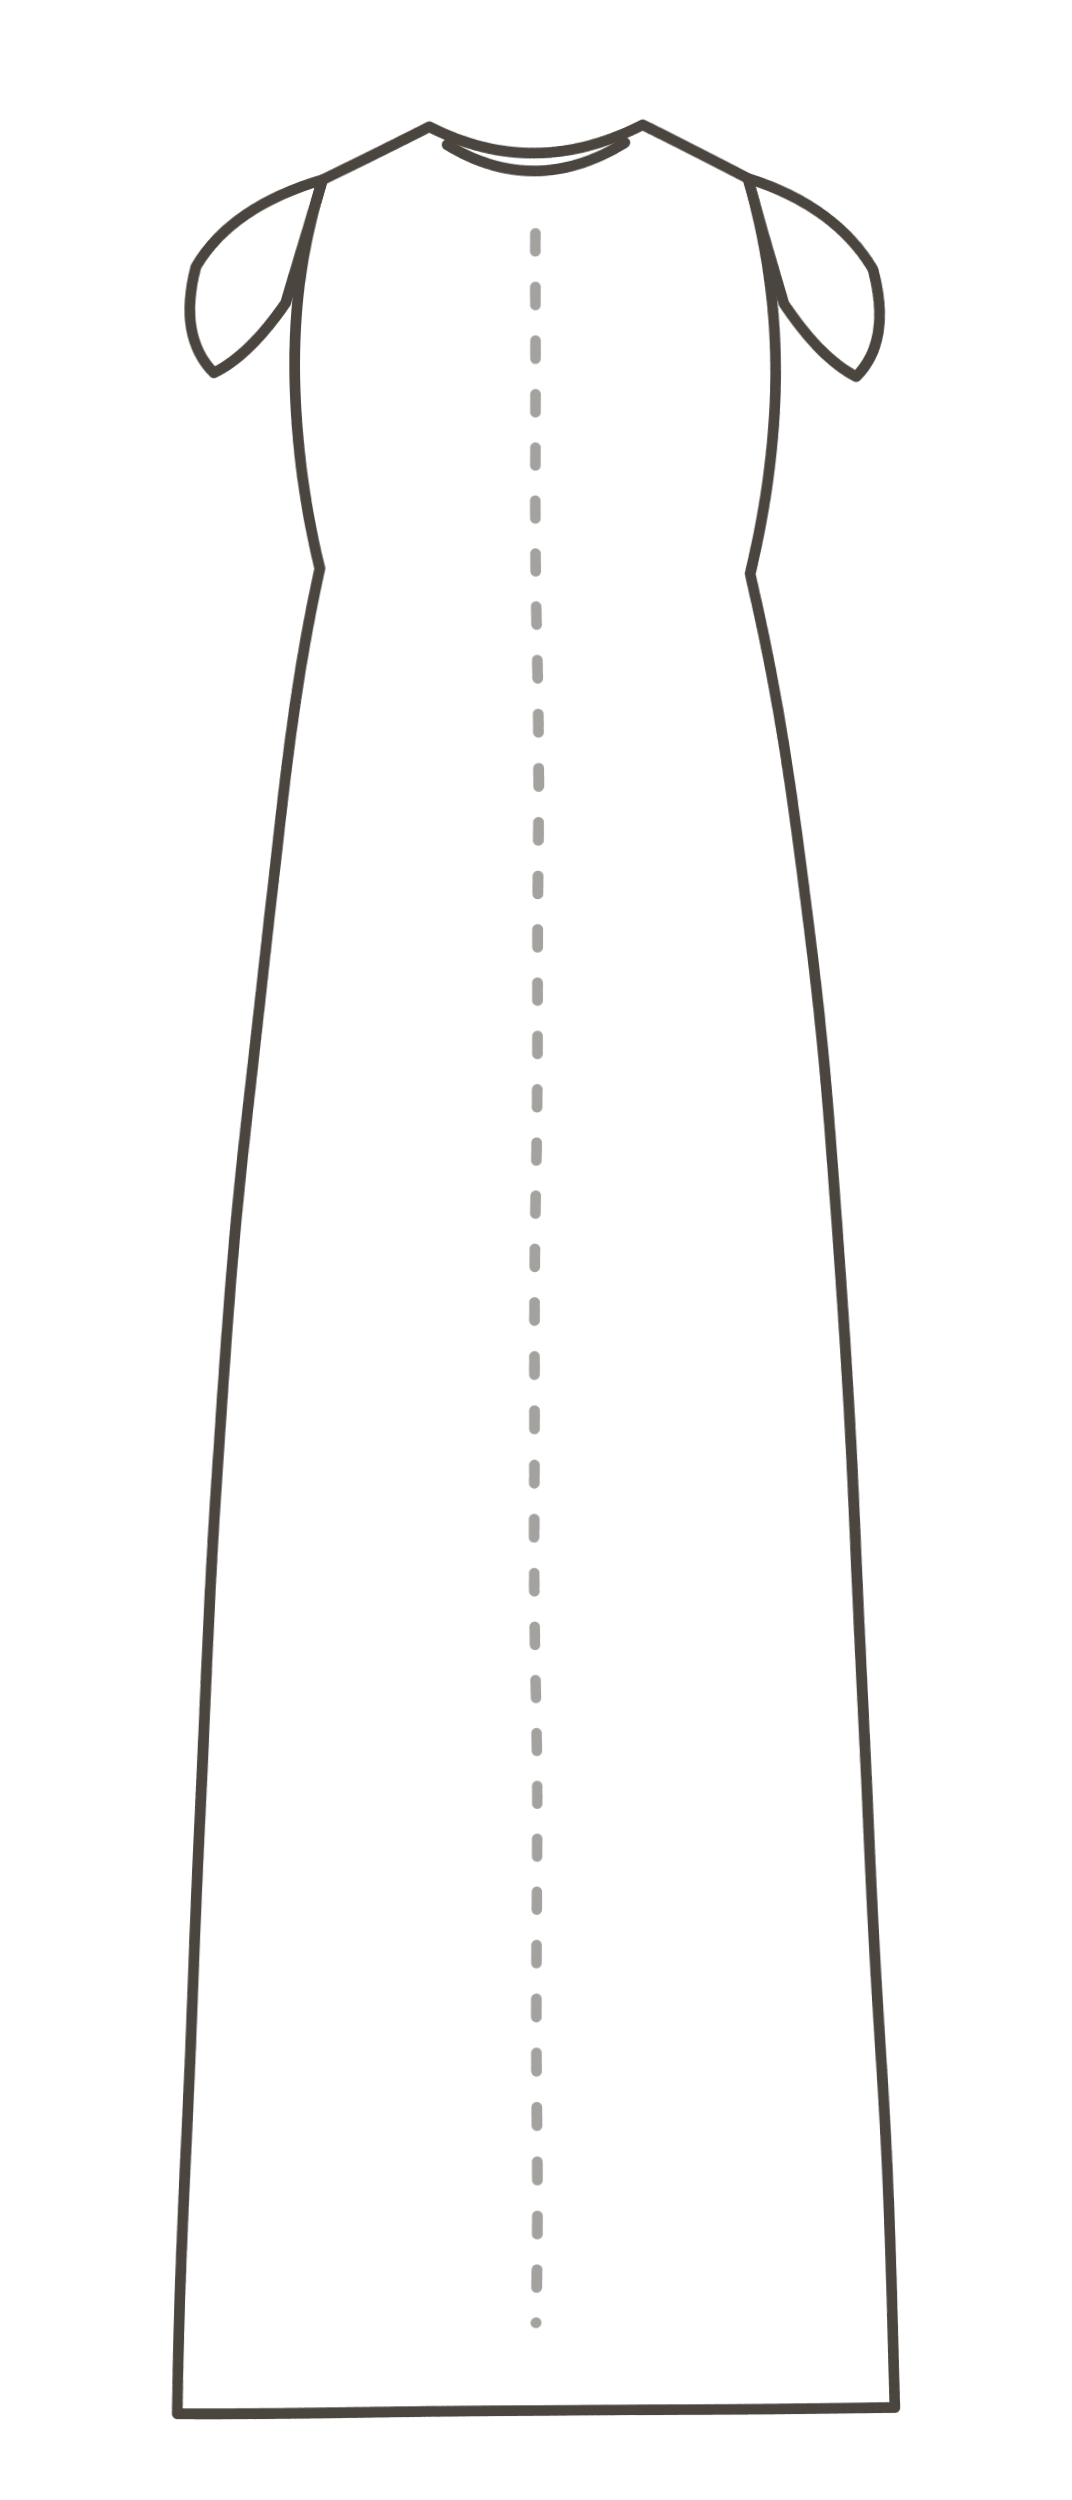
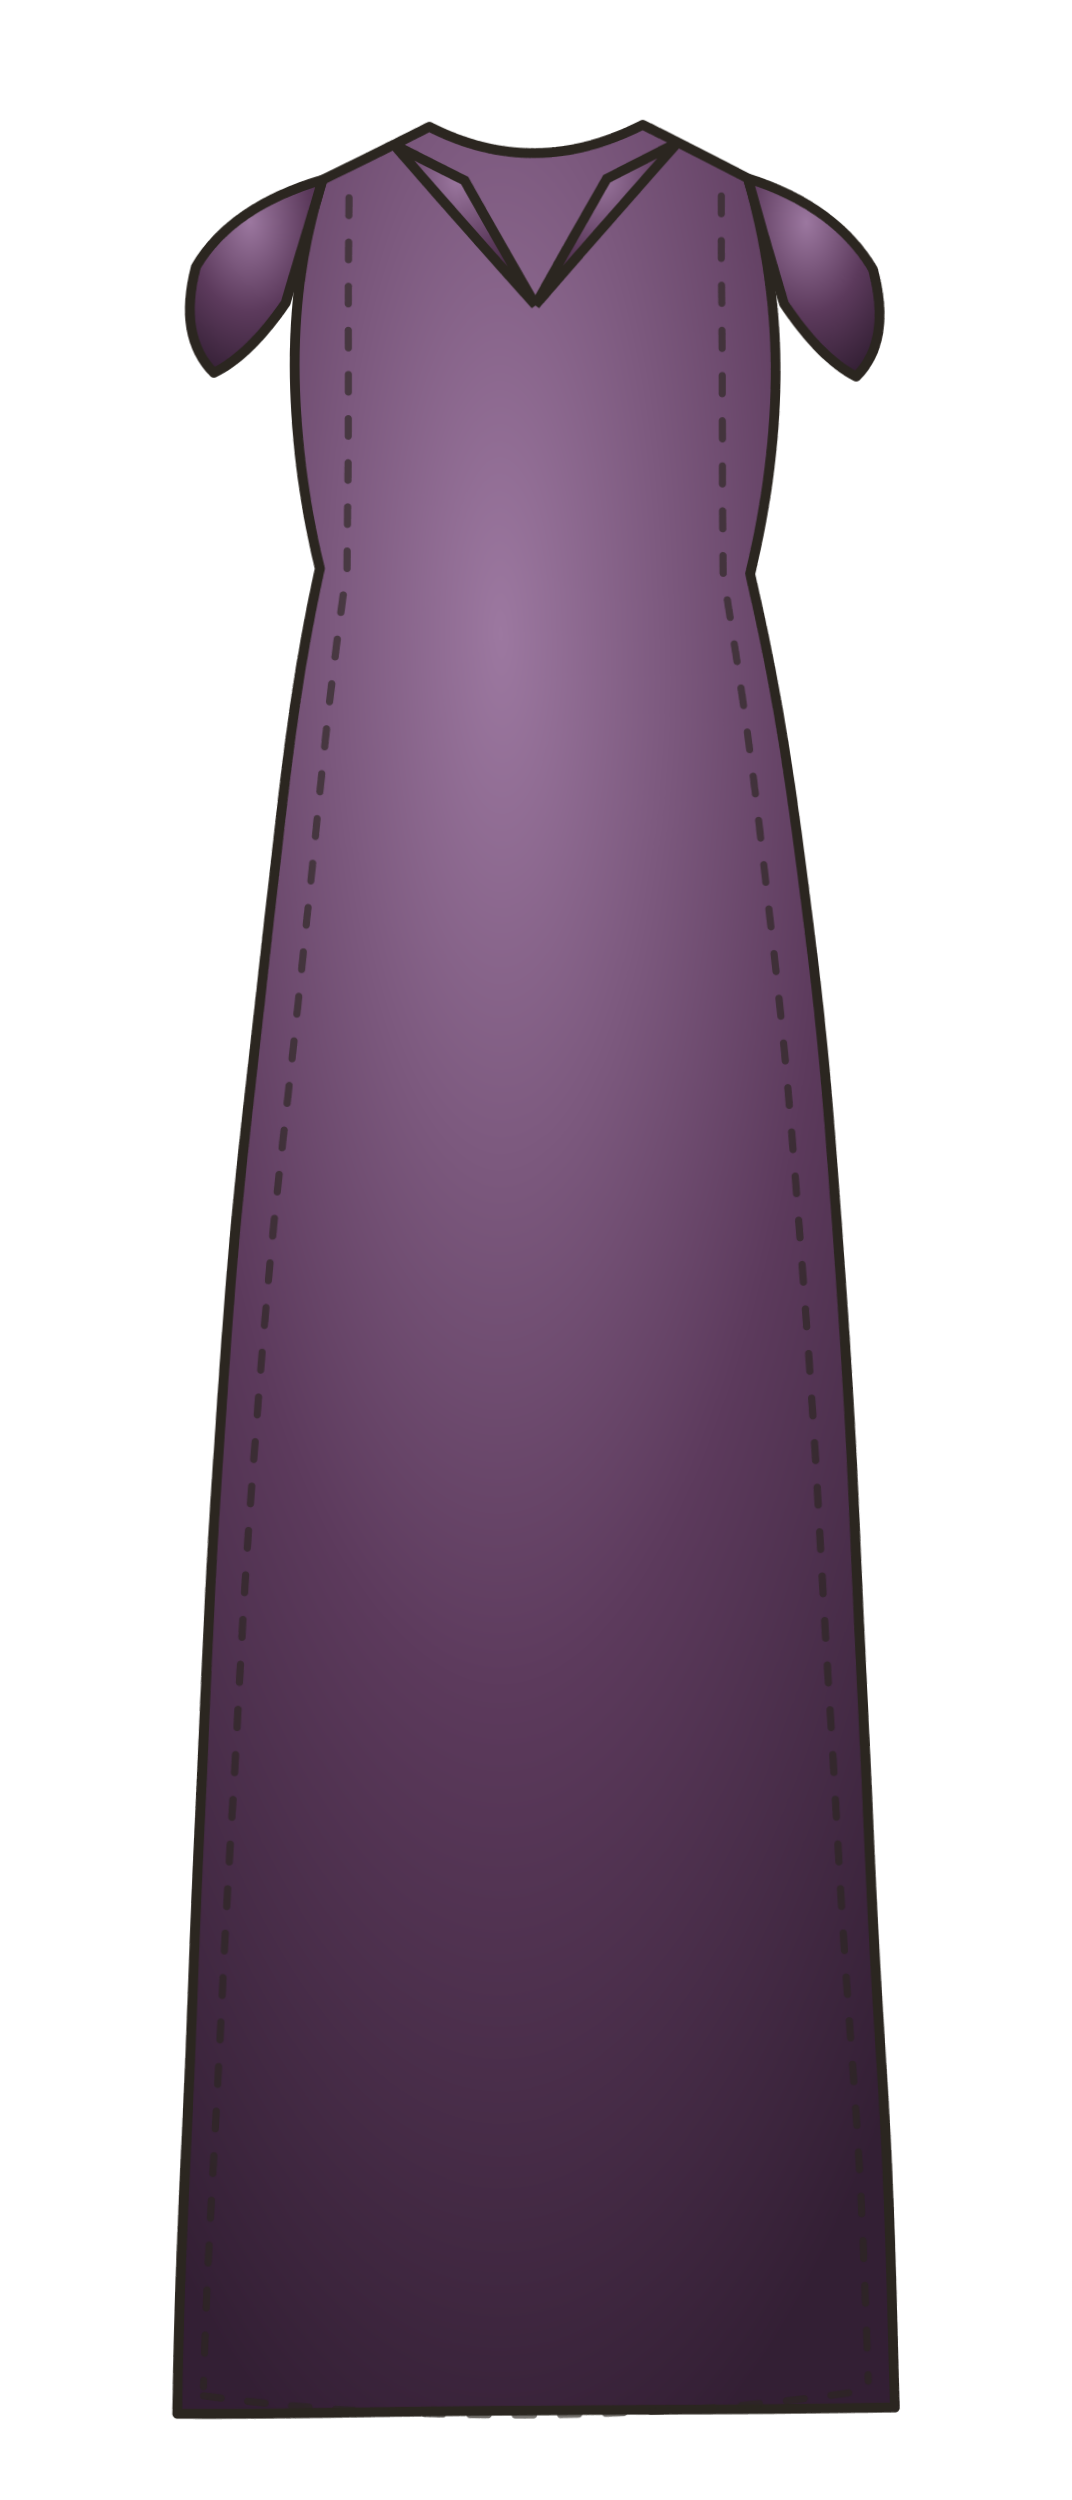
<svg xmlns="http://www.w3.org/2000/svg" viewBox="0 0 120 280">
  <defs>
    <filter id="j2" x="-20%" y="-20%" width="140%" height="140%">
      <feTurbulence type="fractalNoise" baseFrequency="0.015" numOctaves="2" seed="101" result="n" />
      <feDisplacementMap in="SourceGraphic" in2="n" scale="1.6" xChannelSelector="R" yChannelSelector="G" />
    </filter>
+     <radialGradient id="gradCapo" cx="45%" cy="22%" r="85%">
+       <stop offset="0%" stop-color="#9c78a0" />
+       <stop offset="55%" stop-color="#5c3a5c" />
+       <stop offset="100%" stop-color="#331f34" />
+     </radialGradient>
  </defs>
-   <g fill="none" stroke="#4a453e" stroke-width="1.2" stroke-linejoin="round" stroke-linecap="round" filter="url(#j2)">
-     <path d="M48,14 Q60,20 72,14 L84,20 Q90,40 84,64 Q96,120 100,270 L20,270 Q24,120 36,64 Q30,40 36,20 Z" />
-     <path d="M50,16 Q60,22 70,16" fill="none" />
-     <path d="M36,20 Q26,23 22,30 Q20,38 24,42 Q28,40 32,34 L36,20 Z" />
-     <path d="M84,20 Q94,23 98,30 Q100,38 96,42 Q92,40 88,34 L84,20 Z" />
-     <path d="M60,26 L60,260" stroke-dasharray="2 4" opacity="0.5" fill="none" />
+   <g stroke="#2b2620" stroke-width="1.1" stroke-linejoin="round" stroke-linecap="round" filter="url(#j2)">
+     <g fill="url(#gradCapo)">
+       <path d="M48,14 Q60,20 72,14 L84,20 Q90,40 84,64 Q96,120 100,270 L20,270 Q24,120 36,64 Q30,40 36,20 Z" />
+       <path d="M36,20 Q26,23 22,30 Q20,38 24,42 Q28,40 32,34 L36,20 Z" />
+       <path d="M84,20 Q94,23 98,30 Q100,38 96,42 Q92,40 88,34 L84,20 Z" />
+     </g>
+     <g fill="url(#gradCapo)" stroke-linejoin="miter">
+       <path d="M44,16 L60,34 L52,20 Z" />
+       <path d="M76,16 L60,34 L68,20 Z" />
+     </g>
+     <g fill="none" stroke-width="0.8" stroke-dasharray="2 3" opacity="0.65">
+       <path d="M81,22 Q81,44 81,64 Q93,150 97,267 M39,22 Q39,44 39,64 Q27,150 23,267" />
+       <path d="M23,268 Q60,273 97,268" />
+     </g>
  </g>
</svg>
